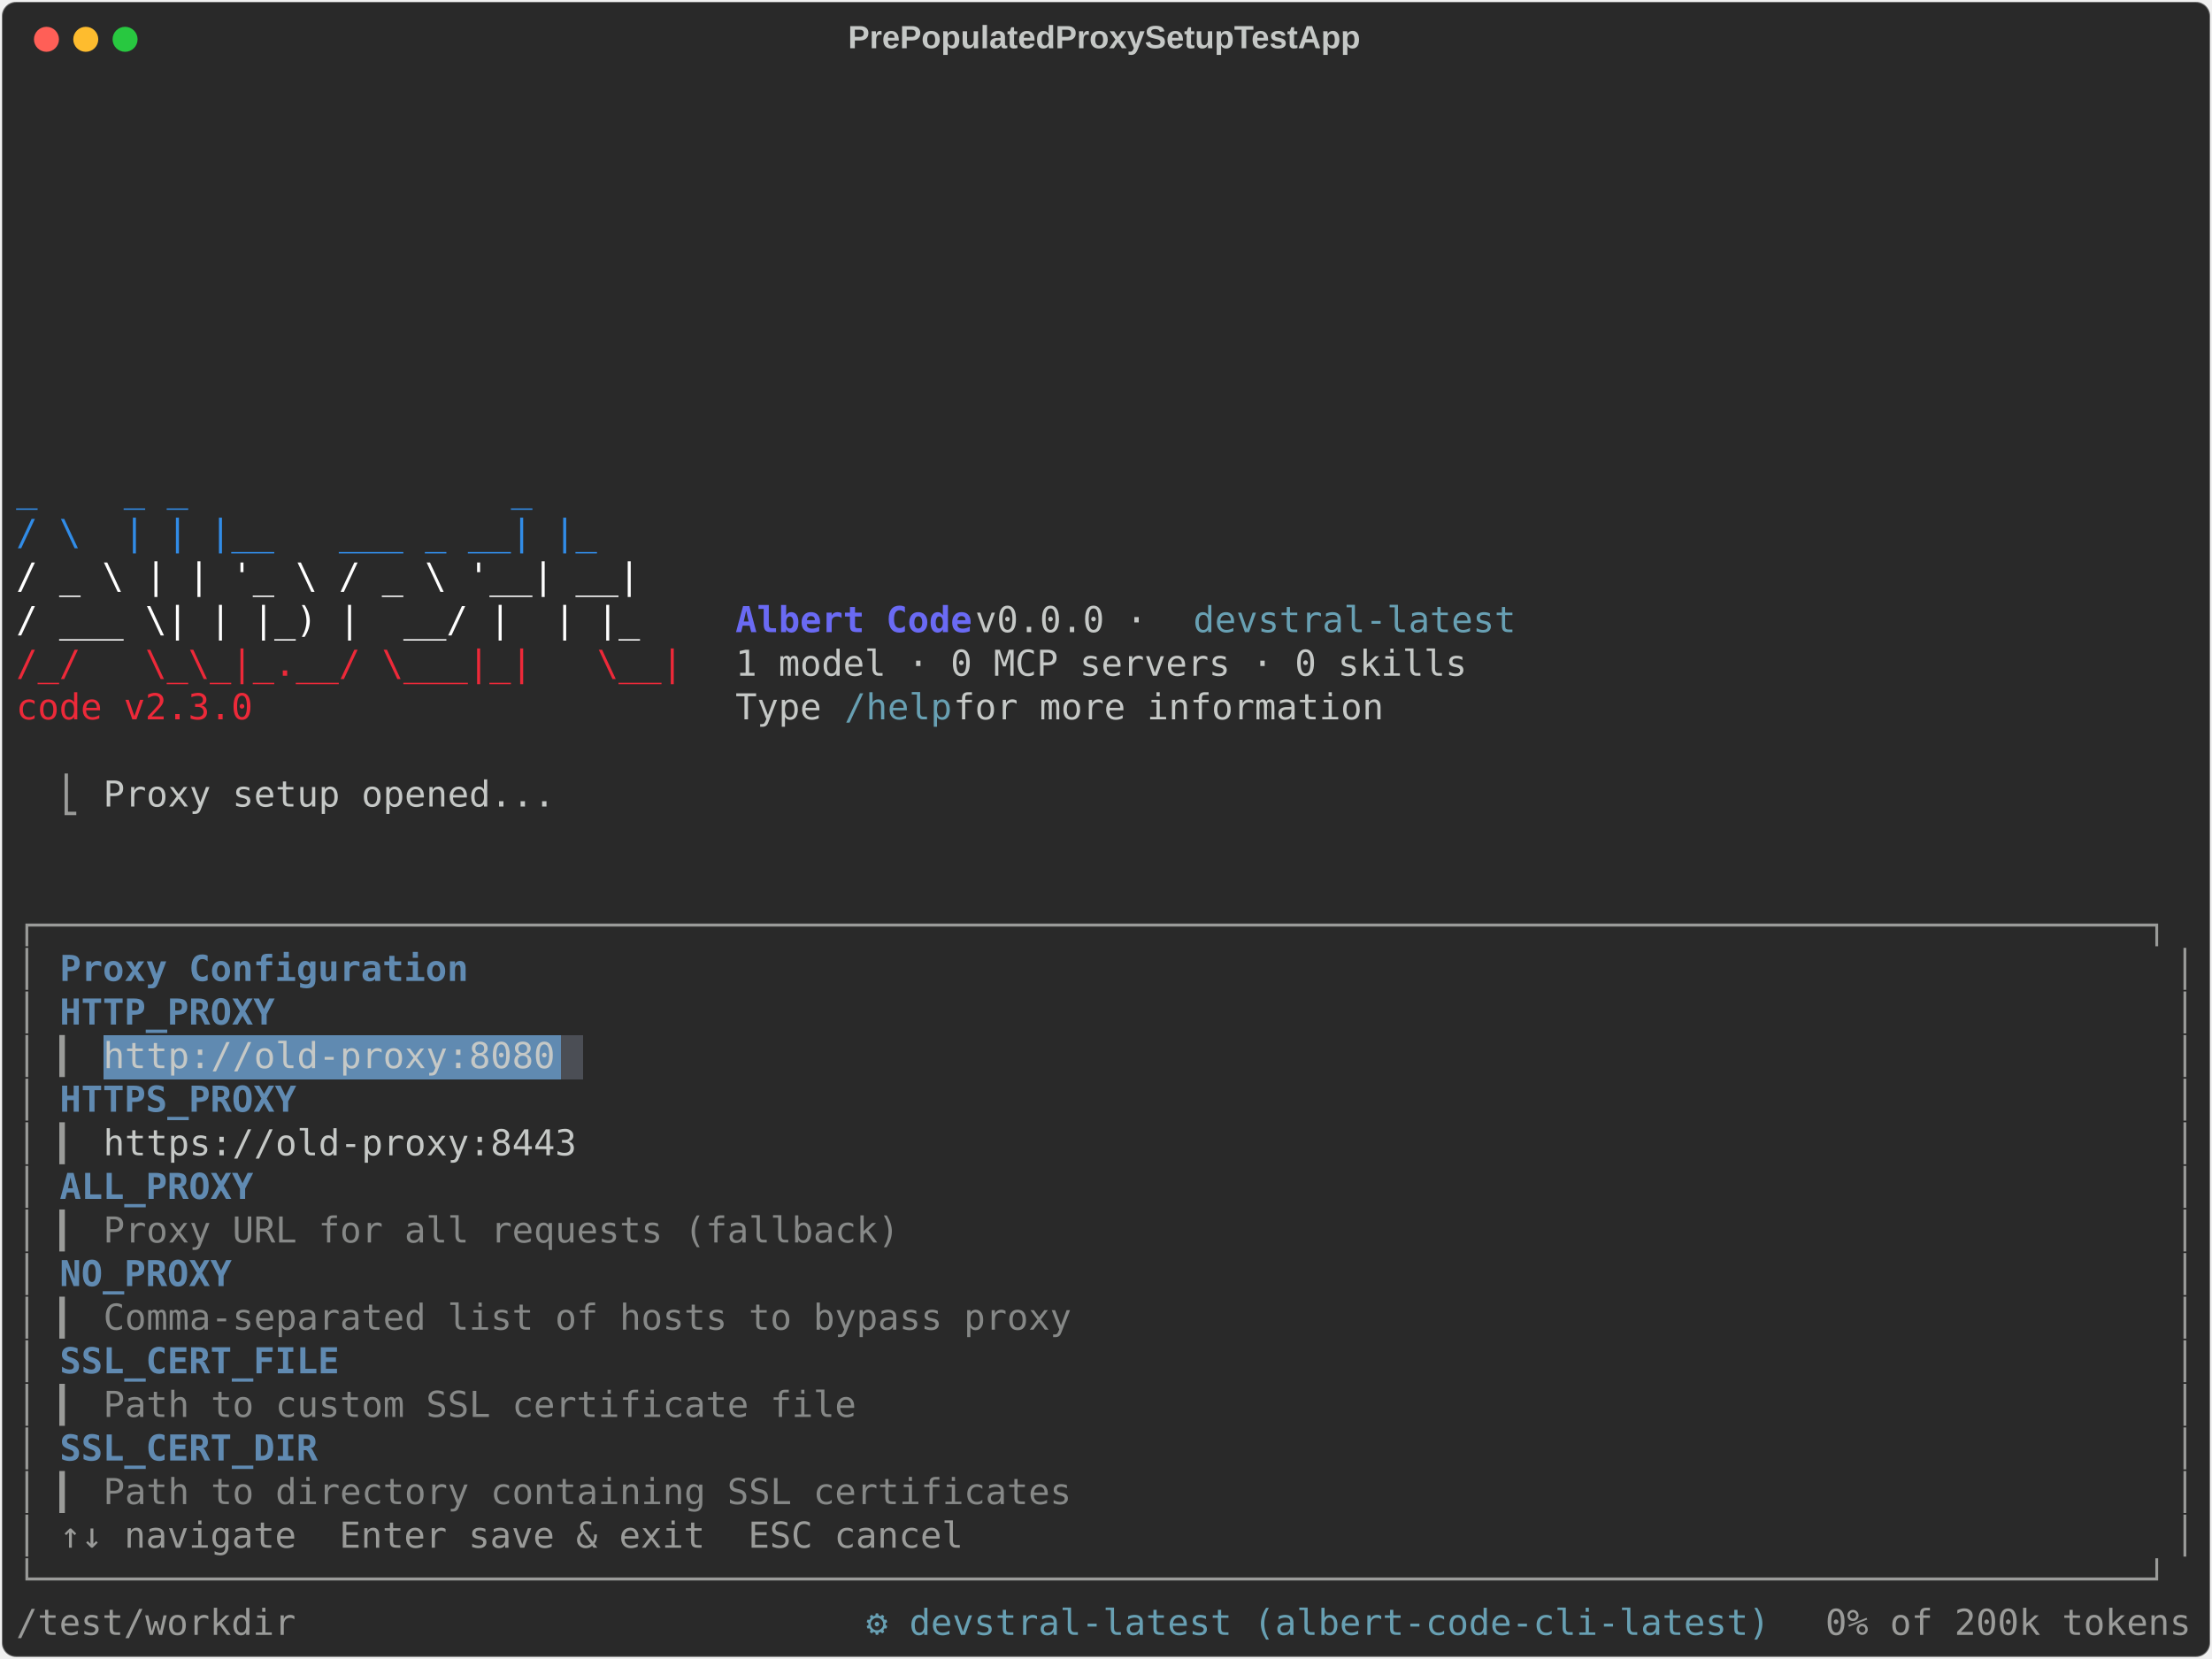
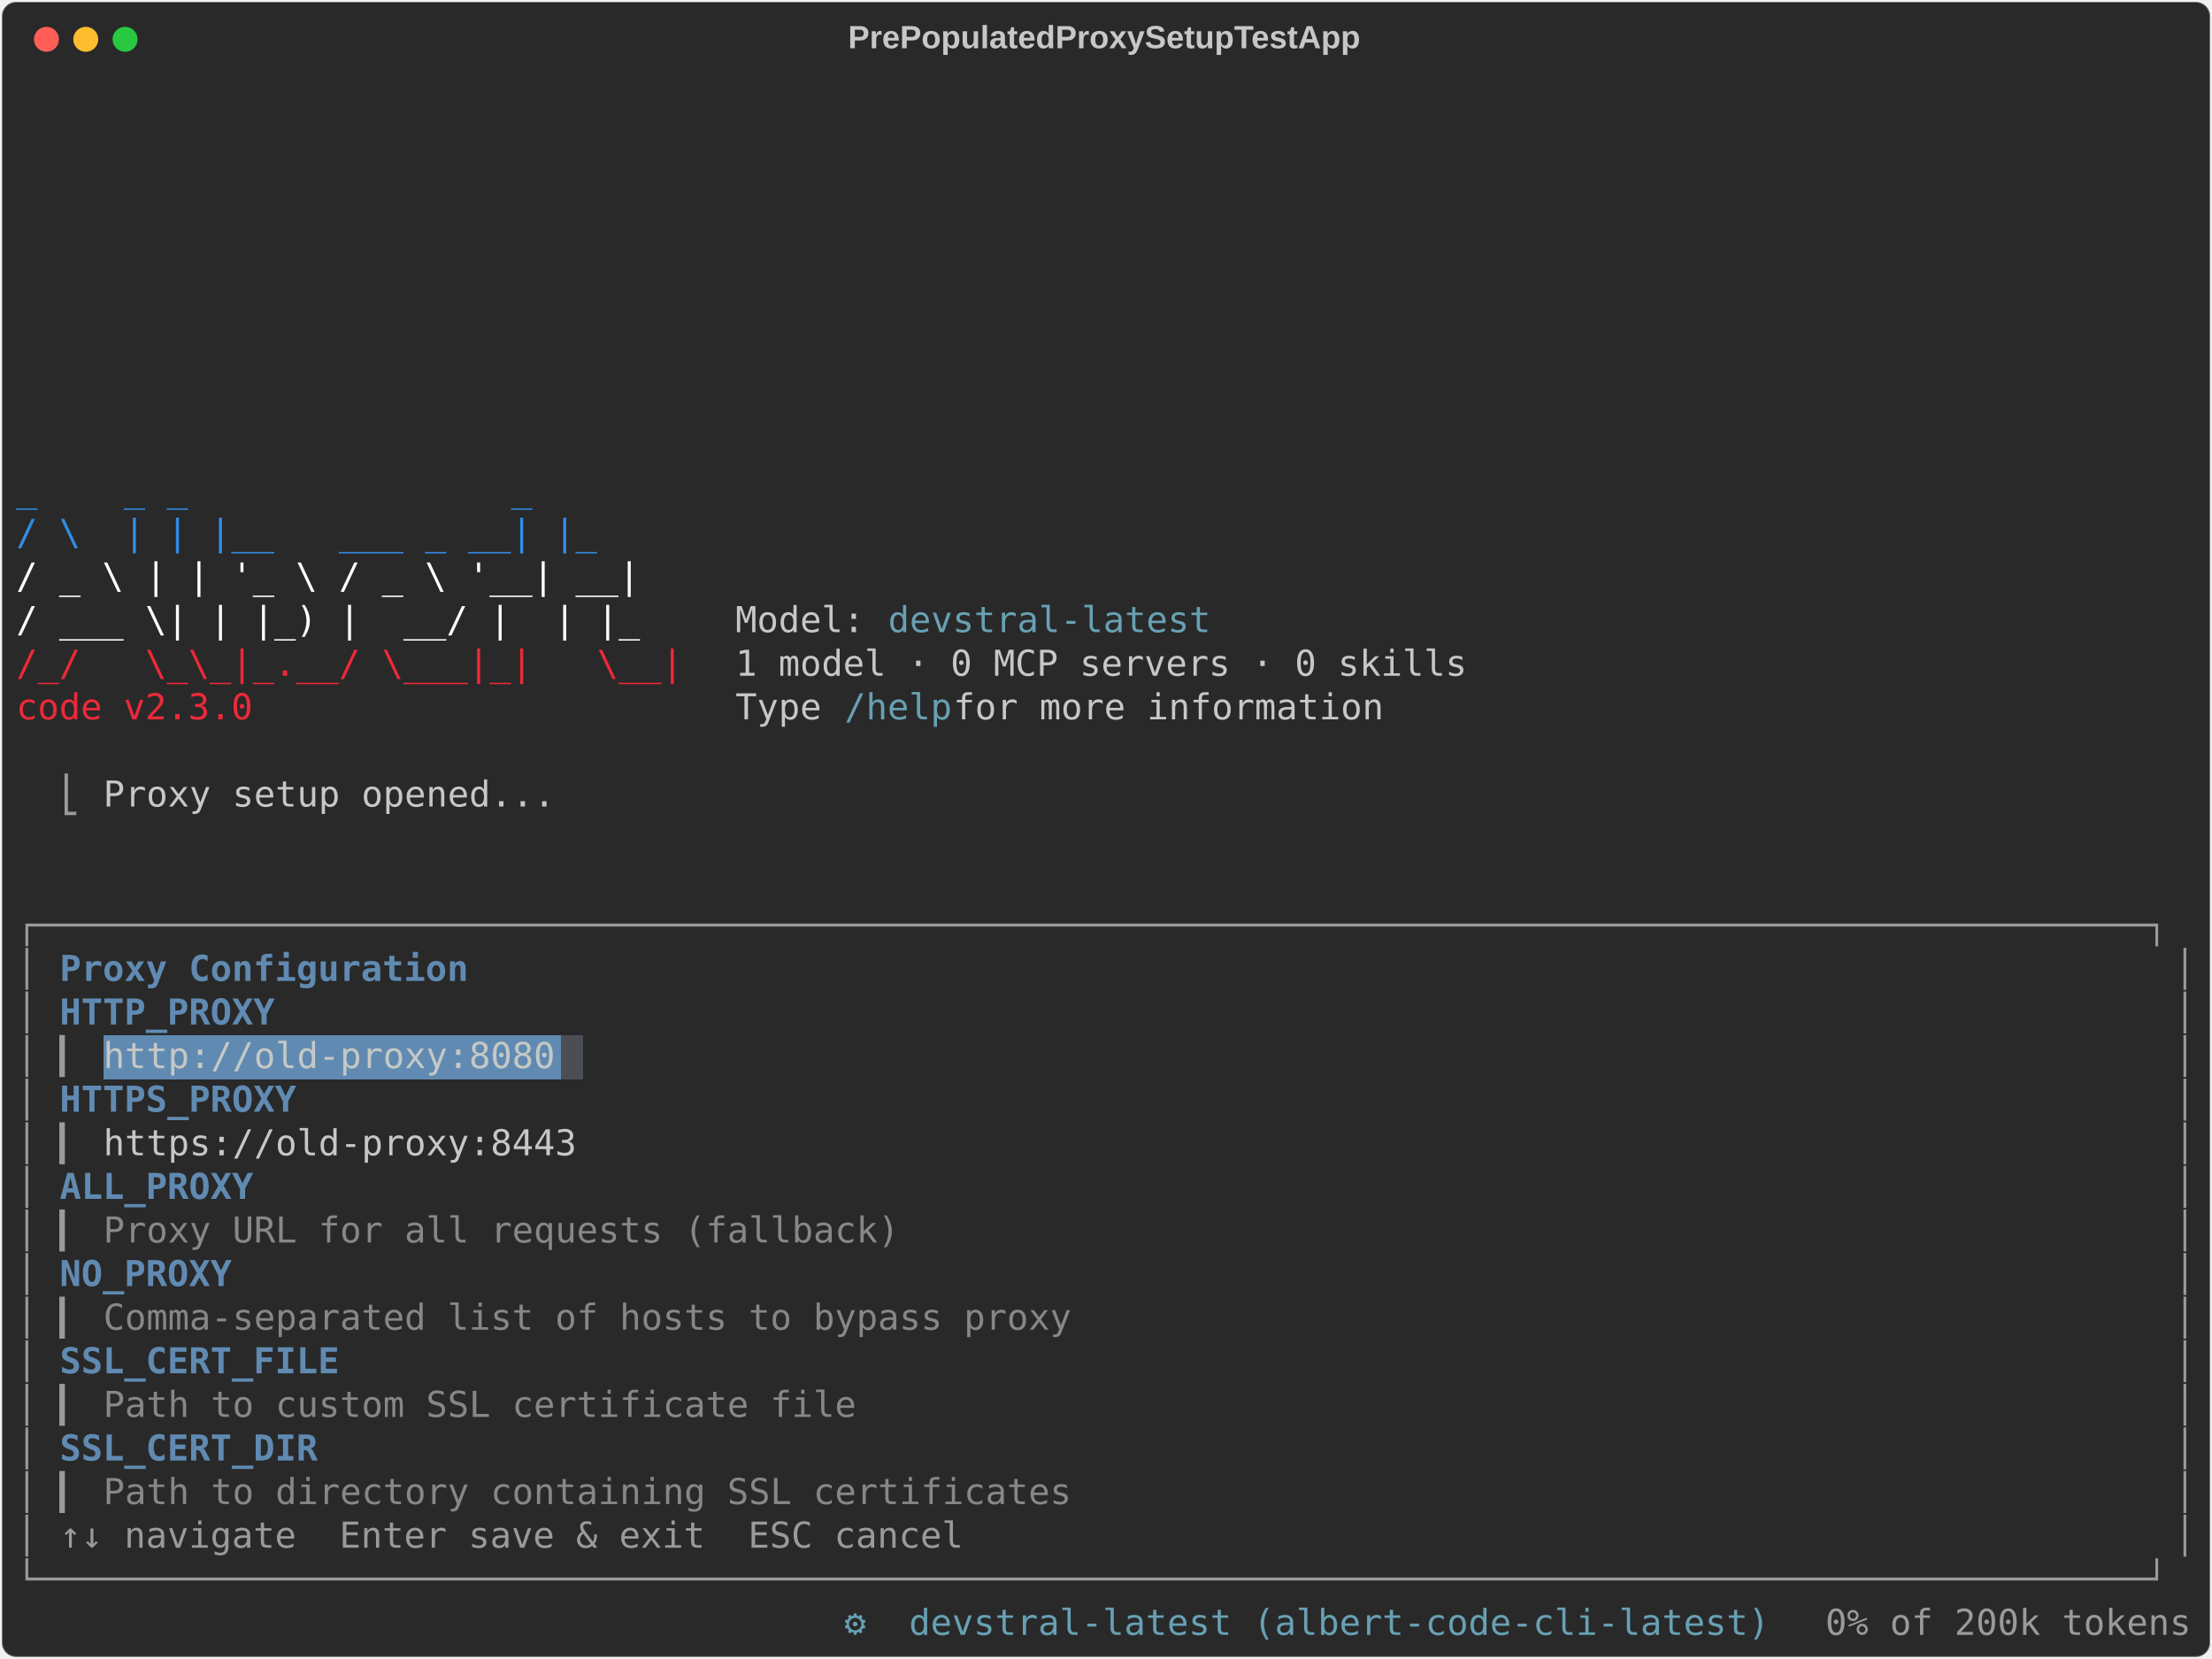
<svg xmlns="http://www.w3.org/2000/svg" class="rich-terminal" viewBox="0 0 1238 928.4">
  <style>

    @font-face {
        font-family: "Fira Code";
        src: local("FiraCode-Regular"),
                url("https://cdnjs.cloudflare.com/ajax/libs/firacode/6.2.0/woff2/FiraCode-Regular.woff2") format("woff2"),
                url("https://cdnjs.cloudflare.com/ajax/libs/firacode/6.2.0/woff/FiraCode-Regular.woff") format("woff");
        font-style: normal;
        font-weight: 400;
    }
    @font-face {
        font-family: "Fira Code";
        src: local("FiraCode-Bold"),
                url("https://cdnjs.cloudflare.com/ajax/libs/firacode/6.2.0/woff2/FiraCode-Bold.woff2") format("woff2"),
                url("https://cdnjs.cloudflare.com/ajax/libs/firacode/6.2.0/woff/FiraCode-Bold.woff") format("woff");
        font-style: bold;
        font-weight: 700;
    }

    .terminal-matrix {
        font-family: Fira Code, monospace;
        font-size: 20px;
        line-height: 24.4px;
        font-variant-east-asian: full-width;
    }

    .terminal-title {
        font-size: 18px;
        font-weight: bold;
        font-family: arial;
    }

    .terminal-r1 { fill: #c5c8c6 }
.terminal-r2 { fill: #318ce7 }
.terminal-r3 { fill: #ffffff }
- .terminal-r4 { fill: #6a6af4;font-weight: bold }
- .terminal-r5 { fill: #68a0b3 }
- .terminal-r6 { fill: #ed2939 }
- .terminal-r7 { fill: #9a9b99 }
- .terminal-r8 { fill: #608ab1;font-weight: bold }
- .terminal-r9 { fill: #868887 }
+ .terminal-r4 { fill: #68a0b3 }
+ .terminal-r5 { fill: #ed2939 }
+ .terminal-r6 { fill: #9a9b99 }
+ .terminal-r7 { fill: #608ab1;font-weight: bold }
+ .terminal-r8 { fill: #868887 }
    </style>
  <defs>
    <clipPath id="terminal-clip-terminal">
      <rect x="0" y="0" width="1219.0" height="877.4" />
    </clipPath>
    <clipPath id="terminal-line-0">
      <rect x="0" y="1.5" width="1220" height="24.65" />
    </clipPath>
    <clipPath id="terminal-line-1">
      <rect x="0" y="25.9" width="1220" height="24.65" />
    </clipPath>
    <clipPath id="terminal-line-2">
      <rect x="0" y="50.3" width="1220" height="24.65" />
    </clipPath>
    <clipPath id="terminal-line-3">
      <rect x="0" y="74.7" width="1220" height="24.65" />
    </clipPath>
    <clipPath id="terminal-line-4">
      <rect x="0" y="99.1" width="1220" height="24.65" />
    </clipPath>
    <clipPath id="terminal-line-5">
      <rect x="0" y="123.5" width="1220" height="24.65" />
    </clipPath>
    <clipPath id="terminal-line-6">
      <rect x="0" y="147.9" width="1220" height="24.65" />
    </clipPath>
    <clipPath id="terminal-line-7">
      <rect x="0" y="172.3" width="1220" height="24.65" />
    </clipPath>
    <clipPath id="terminal-line-8">
      <rect x="0" y="196.7" width="1220" height="24.65" />
    </clipPath>
    <clipPath id="terminal-line-9">
      <rect x="0" y="221.1" width="1220" height="24.65" />
    </clipPath>
    <clipPath id="terminal-line-10">
      <rect x="0" y="245.5" width="1220" height="24.65" />
    </clipPath>
    <clipPath id="terminal-line-11">
      <rect x="0" y="269.9" width="1220" height="24.65" />
    </clipPath>
    <clipPath id="terminal-line-12">
      <rect x="0" y="294.3" width="1220" height="24.65" />
    </clipPath>
    <clipPath id="terminal-line-13">
      <rect x="0" y="318.7" width="1220" height="24.65" />
    </clipPath>
    <clipPath id="terminal-line-14">
      <rect x="0" y="343.1" width="1220" height="24.65" />
    </clipPath>
    <clipPath id="terminal-line-15">
      <rect x="0" y="367.5" width="1220" height="24.65" />
    </clipPath>
    <clipPath id="terminal-line-16">
      <rect x="0" y="391.9" width="1220" height="24.65" />
    </clipPath>
    <clipPath id="terminal-line-17">
      <rect x="0" y="416.3" width="1220" height="24.65" />
    </clipPath>
    <clipPath id="terminal-line-18">
      <rect x="0" y="440.7" width="1220" height="24.65" />
    </clipPath>
    <clipPath id="terminal-line-19">
      <rect x="0" y="465.1" width="1220" height="24.65" />
    </clipPath>
    <clipPath id="terminal-line-20">
      <rect x="0" y="489.5" width="1220" height="24.65" />
    </clipPath>
    <clipPath id="terminal-line-21">
      <rect x="0" y="513.9" width="1220" height="24.65" />
    </clipPath>
    <clipPath id="terminal-line-22">
      <rect x="0" y="538.3" width="1220" height="24.65" />
    </clipPath>
    <clipPath id="terminal-line-23">
      <rect x="0" y="562.7" width="1220" height="24.65" />
    </clipPath>
    <clipPath id="terminal-line-24">
      <rect x="0" y="587.1" width="1220" height="24.65" />
    </clipPath>
    <clipPath id="terminal-line-25">
      <rect x="0" y="611.5" width="1220" height="24.65" />
    </clipPath>
    <clipPath id="terminal-line-26">
      <rect x="0" y="635.9" width="1220" height="24.65" />
    </clipPath>
    <clipPath id="terminal-line-27">
      <rect x="0" y="660.3" width="1220" height="24.65" />
    </clipPath>
    <clipPath id="terminal-line-28">
      <rect x="0" y="684.7" width="1220" height="24.65" />
    </clipPath>
    <clipPath id="terminal-line-29">
      <rect x="0" y="709.1" width="1220" height="24.65" />
    </clipPath>
    <clipPath id="terminal-line-30">
      <rect x="0" y="733.5" width="1220" height="24.65" />
    </clipPath>
    <clipPath id="terminal-line-31">
      <rect x="0" y="757.9" width="1220" height="24.65" />
    </clipPath>
    <clipPath id="terminal-line-32">
      <rect x="0" y="782.3" width="1220" height="24.65" />
    </clipPath>
    <clipPath id="terminal-line-33">
      <rect x="0" y="806.7" width="1220" height="24.65" />
    </clipPath>
    <clipPath id="terminal-line-34">
      <rect x="0" y="831.1" width="1220" height="24.65" />
    </clipPath>
  </defs>
  <rect fill="#292929" stroke="rgba(255,255,255,0.35)" stroke-width="1" x="1" y="1" width="1236" height="926.4" rx="8" />
  <text class="terminal-title" fill="#c5c8c6" text-anchor="middle" x="618" y="27">PrePopulatedProxySetupTestApp</text>
  <g transform="translate(26,22)">
    <circle cx="0" cy="0" r="7" fill="#ff5f57" />
    <circle cx="22" cy="0" r="7" fill="#febc2e" />
    <circle cx="44" cy="0" r="7" fill="#28c840" />
  </g>
  <g transform="translate(9, 41)" clip-path="url(#terminal-clip-terminal)">
    <rect fill="#608ab1" x="48.8" y="538.3" width="256.2" height="24.65" shape-rendering="crispEdges" />
    <rect fill="#4b4e55" x="305" y="538.3" width="12.2" height="24.65" shape-rendering="crispEdges" />
    <g class="terminal-matrix">
      <text class="terminal-r1" x="1220" y="20" textLength="12.2" clip-path="url(#terminal-line-0)">
</text>
      <text class="terminal-r1" x="1220" y="44.4" textLength="12.2" clip-path="url(#terminal-line-1)">
</text>
      <text class="terminal-r1" x="1220" y="68.8" textLength="12.2" clip-path="url(#terminal-line-2)">
</text>
      <text class="terminal-r1" x="1220" y="93.2" textLength="12.2" clip-path="url(#terminal-line-3)">
</text>
      <text class="terminal-r1" x="1220" y="117.6" textLength="12.2" clip-path="url(#terminal-line-4)">
</text>
      <text class="terminal-r1" x="1220" y="142" textLength="12.2" clip-path="url(#terminal-line-5)">
</text>
      <text class="terminal-r1" x="1220" y="166.4" textLength="12.2" clip-path="url(#terminal-line-6)">
</text>
      <text class="terminal-r1" x="1220" y="190.8" textLength="12.2" clip-path="url(#terminal-line-7)">
</text>
      <text class="terminal-r1" x="1220" y="215.2" textLength="12.2" clip-path="url(#terminal-line-8)">
</text>
      <text class="terminal-r2" x="0" y="239.6" textLength="378.2" clip-path="url(#terminal-line-9)">    _    _ _               _   </text>
      <text class="terminal-r1" x="1220" y="239.6" textLength="12.2" clip-path="url(#terminal-line-9)">
</text>
      <text class="terminal-r2" x="0" y="264" textLength="378.2" clip-path="url(#terminal-line-10)">   / \  | | |__   ___ _ __| |_ </text>
      <text class="terminal-r1" x="1220" y="264" textLength="12.2" clip-path="url(#terminal-line-10)">
</text>
      <text class="terminal-r3" x="0" y="288.4" textLength="378.2" clip-path="url(#terminal-line-11)">  / _ \ | | '_ \ / _ \ '__| __|</text>
      <text class="terminal-r1" x="1220" y="288.4" textLength="12.2" clip-path="url(#terminal-line-11)">
</text>
      <text class="terminal-r3" x="0" y="312.8" textLength="378.2" clip-path="url(#terminal-line-12)"> / ___ \| | |_) |  __/ |  | |_ </text>
-       <text class="terminal-r4" x="402.6" y="312.8" textLength="134.2" clip-path="url(#terminal-line-12)">Albert Code</text>
-       <text class="terminal-r1" x="536.8" y="312.8" textLength="122" clip-path="url(#terminal-line-12)"> v0.0.0 · </text>
-       <text class="terminal-r5" x="658.8" y="312.8" textLength="183" clip-path="url(#terminal-line-12)">devstral-latest</text>
+       <text class="terminal-r1" x="402.6" y="312.8" textLength="85.4" clip-path="url(#terminal-line-12)">Model: </text>
+       <text class="terminal-r4" x="488" y="312.8" textLength="183" clip-path="url(#terminal-line-12)">devstral-latest</text>
      <text class="terminal-r1" x="1220" y="312.8" textLength="12.2" clip-path="url(#terminal-line-12)">
</text>
-       <text class="terminal-r6" x="0" y="337.2" textLength="378.2" clip-path="url(#terminal-line-13)">/_/   \_\_|_.__/ \___|_|   \__|</text>
+       <text class="terminal-r5" x="0" y="337.2" textLength="378.2" clip-path="url(#terminal-line-13)">/_/   \_\_|_.__/ \___|_|   \__|</text>
      <text class="terminal-r1" x="402.6" y="337.2" textLength="414.8" clip-path="url(#terminal-line-13)">1 model · 0 MCP servers · 0 skills</text>
      <text class="terminal-r1" x="1220" y="337.2" textLength="12.2" clip-path="url(#terminal-line-13)">
</text>
-       <text class="terminal-r6" x="0" y="361.6" textLength="353.8" clip-path="url(#terminal-line-14)">                  code v2.3.0</text>
+       <text class="terminal-r5" x="0" y="361.6" textLength="353.8" clip-path="url(#terminal-line-14)">                  code v2.3.0</text>
      <text class="terminal-r1" x="402.6" y="361.6" textLength="61" clip-path="url(#terminal-line-14)">Type </text>
-       <text class="terminal-r5" x="463.6" y="361.6" textLength="61" clip-path="url(#terminal-line-14)">/help</text>
+       <text class="terminal-r4" x="463.6" y="361.6" textLength="61" clip-path="url(#terminal-line-14)">/help</text>
      <text class="terminal-r1" x="524.6" y="361.6" textLength="256.2" clip-path="url(#terminal-line-14)"> for more information</text>
      <text class="terminal-r1" x="1220" y="361.6" textLength="12.2" clip-path="url(#terminal-line-14)">
</text>
      <text class="terminal-r1" x="1220" y="386" textLength="12.2" clip-path="url(#terminal-line-15)">
</text>
-       <text class="terminal-r7" x="24.4" y="410.4" textLength="12.2" clip-path="url(#terminal-line-16)">⎣</text>
+       <text class="terminal-r6" x="24.4" y="410.4" textLength="12.2" clip-path="url(#terminal-line-16)">⎣</text>
      <text class="terminal-r1" x="48.8" y="410.4" textLength="256.2" clip-path="url(#terminal-line-16)">Proxy setup opened...</text>
      <text class="terminal-r1" x="1220" y="410.4" textLength="12.2" clip-path="url(#terminal-line-16)">
</text>
      <text class="terminal-r1" x="1220" y="434.8" textLength="12.2" clip-path="url(#terminal-line-17)">
</text>
      <text class="terminal-r1" x="1220" y="459.2" textLength="12.2" clip-path="url(#terminal-line-18)">
</text>
-       <text class="terminal-r7" x="0" y="483.6" textLength="1220" clip-path="url(#terminal-line-19)">┌──────────────────────────────────────────────────────────────────────────────────────────────────┐</text>
+       <text class="terminal-r6" x="0" y="483.6" textLength="1220" clip-path="url(#terminal-line-19)">┌──────────────────────────────────────────────────────────────────────────────────────────────────┐</text>
      <text class="terminal-r1" x="1220" y="483.6" textLength="12.2" clip-path="url(#terminal-line-19)">
</text>
-       <text class="terminal-r7" x="0" y="508" textLength="12.2" clip-path="url(#terminal-line-20)">│</text>
-       <text class="terminal-r8" x="24.4" y="508" textLength="231.8" clip-path="url(#terminal-line-20)">Proxy Configuration</text>
-       <text class="terminal-r7" x="1207.8" y="508" textLength="12.2" clip-path="url(#terminal-line-20)">│</text>
+       <text class="terminal-r6" x="0" y="508" textLength="12.2" clip-path="url(#terminal-line-20)">│</text>
+       <text class="terminal-r7" x="24.4" y="508" textLength="231.8" clip-path="url(#terminal-line-20)">Proxy Configuration</text>
+       <text class="terminal-r6" x="1207.8" y="508" textLength="12.2" clip-path="url(#terminal-line-20)">│</text>
      <text class="terminal-r1" x="1220" y="508" textLength="12.2" clip-path="url(#terminal-line-20)">
</text>
-       <text class="terminal-r7" x="0" y="532.4" textLength="12.2" clip-path="url(#terminal-line-21)">│</text>
-       <text class="terminal-r8" x="24.4" y="532.4" textLength="122" clip-path="url(#terminal-line-21)">HTTP_PROXY</text>
-       <text class="terminal-r7" x="1207.8" y="532.4" textLength="12.2" clip-path="url(#terminal-line-21)">│</text>
+       <text class="terminal-r6" x="0" y="532.4" textLength="12.2" clip-path="url(#terminal-line-21)">│</text>
+       <text class="terminal-r7" x="24.4" y="532.4" textLength="122" clip-path="url(#terminal-line-21)">HTTP_PROXY</text>
+       <text class="terminal-r6" x="1207.8" y="532.4" textLength="12.2" clip-path="url(#terminal-line-21)">│</text>
      <text class="terminal-r1" x="1220" y="532.4" textLength="12.2" clip-path="url(#terminal-line-21)">
</text>
-       <text class="terminal-r7" x="0" y="556.8" textLength="12.2" clip-path="url(#terminal-line-22)">│</text>
-       <text class="terminal-r7" x="24.4" y="556.8" textLength="12.2" clip-path="url(#terminal-line-22)">▎</text>
+       <text class="terminal-r6" x="0" y="556.8" textLength="12.2" clip-path="url(#terminal-line-22)">│</text>
+       <text class="terminal-r6" x="24.4" y="556.8" textLength="12.2" clip-path="url(#terminal-line-22)">▎</text>
      <text class="terminal-r1" x="48.8" y="556.8" textLength="256.2" clip-path="url(#terminal-line-22)">http://old-proxy:8080</text>
-       <text class="terminal-r7" x="1207.8" y="556.8" textLength="12.2" clip-path="url(#terminal-line-22)">│</text>
+       <text class="terminal-r6" x="1207.8" y="556.8" textLength="12.2" clip-path="url(#terminal-line-22)">│</text>
      <text class="terminal-r1" x="1220" y="556.8" textLength="12.2" clip-path="url(#terminal-line-22)">
</text>
-       <text class="terminal-r7" x="0" y="581.2" textLength="12.2" clip-path="url(#terminal-line-23)">│</text>
-       <text class="terminal-r8" x="24.4" y="581.2" textLength="134.2" clip-path="url(#terminal-line-23)">HTTPS_PROXY</text>
-       <text class="terminal-r7" x="1207.8" y="581.2" textLength="12.2" clip-path="url(#terminal-line-23)">│</text>
+       <text class="terminal-r6" x="0" y="581.2" textLength="12.2" clip-path="url(#terminal-line-23)">│</text>
+       <text class="terminal-r7" x="24.4" y="581.2" textLength="134.2" clip-path="url(#terminal-line-23)">HTTPS_PROXY</text>
+       <text class="terminal-r6" x="1207.8" y="581.2" textLength="12.2" clip-path="url(#terminal-line-23)">│</text>
      <text class="terminal-r1" x="1220" y="581.2" textLength="12.2" clip-path="url(#terminal-line-23)">
</text>
-       <text class="terminal-r7" x="0" y="605.6" textLength="12.2" clip-path="url(#terminal-line-24)">│</text>
-       <text class="terminal-r7" x="24.4" y="605.6" textLength="12.2" clip-path="url(#terminal-line-24)">▎</text>
+       <text class="terminal-r6" x="0" y="605.6" textLength="12.2" clip-path="url(#terminal-line-24)">│</text>
+       <text class="terminal-r6" x="24.4" y="605.6" textLength="12.2" clip-path="url(#terminal-line-24)">▎</text>
      <text class="terminal-r1" x="48.8" y="605.6" textLength="1146.8" clip-path="url(#terminal-line-24)">https://old-proxy:8443                                                                        </text>
-       <text class="terminal-r7" x="1207.8" y="605.6" textLength="12.2" clip-path="url(#terminal-line-24)">│</text>
+       <text class="terminal-r6" x="1207.8" y="605.6" textLength="12.2" clip-path="url(#terminal-line-24)">│</text>
      <text class="terminal-r1" x="1220" y="605.6" textLength="12.2" clip-path="url(#terminal-line-24)">
</text>
-       <text class="terminal-r7" x="0" y="630" textLength="12.2" clip-path="url(#terminal-line-25)">│</text>
-       <text class="terminal-r8" x="24.4" y="630" textLength="109.8" clip-path="url(#terminal-line-25)">ALL_PROXY</text>
-       <text class="terminal-r7" x="1207.8" y="630" textLength="12.2" clip-path="url(#terminal-line-25)">│</text>
+       <text class="terminal-r6" x="0" y="630" textLength="12.2" clip-path="url(#terminal-line-25)">│</text>
+       <text class="terminal-r7" x="24.4" y="630" textLength="109.8" clip-path="url(#terminal-line-25)">ALL_PROXY</text>
+       <text class="terminal-r6" x="1207.8" y="630" textLength="12.2" clip-path="url(#terminal-line-25)">│</text>
      <text class="terminal-r1" x="1220" y="630" textLength="12.2" clip-path="url(#terminal-line-25)">
</text>
-       <text class="terminal-r7" x="0" y="654.4" textLength="12.2" clip-path="url(#terminal-line-26)">│</text>
-       <text class="terminal-r7" x="24.4" y="654.4" textLength="12.2" clip-path="url(#terminal-line-26)">▎</text>
-       <text class="terminal-r9" x="48.8" y="654.4" textLength="451.4" clip-path="url(#terminal-line-26)">Proxy URL for all requests (fallback)</text>
-       <text class="terminal-r7" x="1207.8" y="654.4" textLength="12.2" clip-path="url(#terminal-line-26)">│</text>
+       <text class="terminal-r6" x="0" y="654.4" textLength="12.2" clip-path="url(#terminal-line-26)">│</text>
+       <text class="terminal-r6" x="24.4" y="654.4" textLength="12.2" clip-path="url(#terminal-line-26)">▎</text>
+       <text class="terminal-r8" x="48.8" y="654.4" textLength="451.4" clip-path="url(#terminal-line-26)">Proxy URL for all requests (fallback)</text>
+       <text class="terminal-r6" x="1207.8" y="654.4" textLength="12.2" clip-path="url(#terminal-line-26)">│</text>
      <text class="terminal-r1" x="1220" y="654.4" textLength="12.2" clip-path="url(#terminal-line-26)">
</text>
-       <text class="terminal-r7" x="0" y="678.8" textLength="12.2" clip-path="url(#terminal-line-27)">│</text>
-       <text class="terminal-r8" x="24.4" y="678.8" textLength="97.6" clip-path="url(#terminal-line-27)">NO_PROXY</text>
-       <text class="terminal-r7" x="1207.8" y="678.8" textLength="12.2" clip-path="url(#terminal-line-27)">│</text>
+       <text class="terminal-r6" x="0" y="678.8" textLength="12.2" clip-path="url(#terminal-line-27)">│</text>
+       <text class="terminal-r7" x="24.4" y="678.8" textLength="97.6" clip-path="url(#terminal-line-27)">NO_PROXY</text>
+       <text class="terminal-r6" x="1207.8" y="678.8" textLength="12.2" clip-path="url(#terminal-line-27)">│</text>
      <text class="terminal-r1" x="1220" y="678.8" textLength="12.2" clip-path="url(#terminal-line-27)">
</text>
-       <text class="terminal-r7" x="0" y="703.2" textLength="12.2" clip-path="url(#terminal-line-28)">│</text>
-       <text class="terminal-r7" x="24.4" y="703.2" textLength="12.2" clip-path="url(#terminal-line-28)">▎</text>
-       <text class="terminal-r9" x="48.8" y="703.2" textLength="549" clip-path="url(#terminal-line-28)">Comma-separated list of hosts to bypass proxy</text>
-       <text class="terminal-r7" x="1207.8" y="703.2" textLength="12.2" clip-path="url(#terminal-line-28)">│</text>
+       <text class="terminal-r6" x="0" y="703.2" textLength="12.2" clip-path="url(#terminal-line-28)">│</text>
+       <text class="terminal-r6" x="24.4" y="703.2" textLength="12.2" clip-path="url(#terminal-line-28)">▎</text>
+       <text class="terminal-r8" x="48.8" y="703.2" textLength="549" clip-path="url(#terminal-line-28)">Comma-separated list of hosts to bypass proxy</text>
+       <text class="terminal-r6" x="1207.8" y="703.2" textLength="12.2" clip-path="url(#terminal-line-28)">│</text>
      <text class="terminal-r1" x="1220" y="703.2" textLength="12.2" clip-path="url(#terminal-line-28)">
</text>
-       <text class="terminal-r7" x="0" y="727.6" textLength="12.2" clip-path="url(#terminal-line-29)">│</text>
-       <text class="terminal-r8" x="24.4" y="727.6" textLength="158.6" clip-path="url(#terminal-line-29)">SSL_CERT_FILE</text>
-       <text class="terminal-r7" x="1207.8" y="727.6" textLength="12.2" clip-path="url(#terminal-line-29)">│</text>
+       <text class="terminal-r6" x="0" y="727.6" textLength="12.2" clip-path="url(#terminal-line-29)">│</text>
+       <text class="terminal-r7" x="24.4" y="727.6" textLength="158.6" clip-path="url(#terminal-line-29)">SSL_CERT_FILE</text>
+       <text class="terminal-r6" x="1207.8" y="727.6" textLength="12.2" clip-path="url(#terminal-line-29)">│</text>
      <text class="terminal-r1" x="1220" y="727.6" textLength="12.2" clip-path="url(#terminal-line-29)">
</text>
-       <text class="terminal-r7" x="0" y="752" textLength="12.2" clip-path="url(#terminal-line-30)">│</text>
-       <text class="terminal-r7" x="24.4" y="752" textLength="12.2" clip-path="url(#terminal-line-30)">▎</text>
-       <text class="terminal-r9" x="48.8" y="752" textLength="427" clip-path="url(#terminal-line-30)">Path to custom SSL certificate file</text>
-       <text class="terminal-r7" x="1207.8" y="752" textLength="12.2" clip-path="url(#terminal-line-30)">│</text>
+       <text class="terminal-r6" x="0" y="752" textLength="12.2" clip-path="url(#terminal-line-30)">│</text>
+       <text class="terminal-r6" x="24.4" y="752" textLength="12.2" clip-path="url(#terminal-line-30)">▎</text>
+       <text class="terminal-r8" x="48.8" y="752" textLength="427" clip-path="url(#terminal-line-30)">Path to custom SSL certificate file</text>
+       <text class="terminal-r6" x="1207.8" y="752" textLength="12.2" clip-path="url(#terminal-line-30)">│</text>
      <text class="terminal-r1" x="1220" y="752" textLength="12.2" clip-path="url(#terminal-line-30)">
</text>
-       <text class="terminal-r7" x="0" y="776.4" textLength="12.2" clip-path="url(#terminal-line-31)">│</text>
-       <text class="terminal-r8" x="24.4" y="776.4" textLength="146.4" clip-path="url(#terminal-line-31)">SSL_CERT_DIR</text>
-       <text class="terminal-r7" x="1207.8" y="776.4" textLength="12.2" clip-path="url(#terminal-line-31)">│</text>
+       <text class="terminal-r6" x="0" y="776.4" textLength="12.2" clip-path="url(#terminal-line-31)">│</text>
+       <text class="terminal-r7" x="24.4" y="776.4" textLength="146.4" clip-path="url(#terminal-line-31)">SSL_CERT_DIR</text>
+       <text class="terminal-r6" x="1207.8" y="776.4" textLength="12.2" clip-path="url(#terminal-line-31)">│</text>
      <text class="terminal-r1" x="1220" y="776.4" textLength="12.2" clip-path="url(#terminal-line-31)">
</text>
-       <text class="terminal-r7" x="0" y="800.8" textLength="12.2" clip-path="url(#terminal-line-32)">│</text>
-       <text class="terminal-r7" x="24.4" y="800.8" textLength="12.2" clip-path="url(#terminal-line-32)">▎</text>
-       <text class="terminal-r9" x="48.8" y="800.8" textLength="549" clip-path="url(#terminal-line-32)">Path to directory containing SSL certificates</text>
-       <text class="terminal-r7" x="1207.8" y="800.8" textLength="12.2" clip-path="url(#terminal-line-32)">│</text>
+       <text class="terminal-r6" x="0" y="800.8" textLength="12.2" clip-path="url(#terminal-line-32)">│</text>
+       <text class="terminal-r6" x="24.4" y="800.8" textLength="12.2" clip-path="url(#terminal-line-32)">▎</text>
+       <text class="terminal-r8" x="48.8" y="800.8" textLength="549" clip-path="url(#terminal-line-32)">Path to directory containing SSL certificates</text>
+       <text class="terminal-r6" x="1207.8" y="800.8" textLength="12.2" clip-path="url(#terminal-line-32)">│</text>
      <text class="terminal-r1" x="1220" y="800.8" textLength="12.2" clip-path="url(#terminal-line-32)">
</text>
-       <text class="terminal-r7" x="0" y="825.2" textLength="12.2" clip-path="url(#terminal-line-33)">│</text>
-       <text class="terminal-r7" x="24.4" y="825.2" textLength="512.4" clip-path="url(#terminal-line-33)">↑↓ navigate  Enter save &amp; exit  ESC cancel</text>
-       <text class="terminal-r7" x="1207.8" y="825.2" textLength="12.2" clip-path="url(#terminal-line-33)">│</text>
+       <text class="terminal-r6" x="0" y="825.2" textLength="12.2" clip-path="url(#terminal-line-33)">│</text>
+       <text class="terminal-r6" x="24.4" y="825.2" textLength="512.4" clip-path="url(#terminal-line-33)">↑↓ navigate  Enter save &amp; exit  ESC cancel</text>
+       <text class="terminal-r6" x="1207.8" y="825.2" textLength="12.2" clip-path="url(#terminal-line-33)">│</text>
      <text class="terminal-r1" x="1220" y="825.2" textLength="12.2" clip-path="url(#terminal-line-33)">
</text>
-       <text class="terminal-r7" x="0" y="849.6" textLength="1220" clip-path="url(#terminal-line-34)">└──────────────────────────────────────────────────────────────────────────────────────────────────┘</text>
+       <text class="terminal-r6" x="0" y="849.6" textLength="1220" clip-path="url(#terminal-line-34)">└──────────────────────────────────────────────────────────────────────────────────────────────────┘</text>
      <text class="terminal-r1" x="1220" y="849.6" textLength="12.2" clip-path="url(#terminal-line-34)">
</text>
-       <text class="terminal-r7" x="0" y="874" textLength="158.6" clip-path="url(#terminal-line-35)">/test/workdir</text>
-       <text class="terminal-r5" x="475.8" y="874" textLength="512.4" clip-path="url(#terminal-line-35)">⚙ devstral-latest (albert-code-cli-latest)</text>
-       <text class="terminal-r7" x="1012.6" y="874" textLength="207.4" clip-path="url(#terminal-line-35)">0% of 200k tokens</text>
+       <text class="terminal-r4" x="463.6" y="874" textLength="524.6" clip-path="url(#terminal-line-35)">⚙  devstral-latest (albert-code-cli-latest)</text>
+       <text class="terminal-r6" x="1012.6" y="874" textLength="207.4" clip-path="url(#terminal-line-35)">0% of 200k tokens</text>
    </g>
  </g>
</svg>
